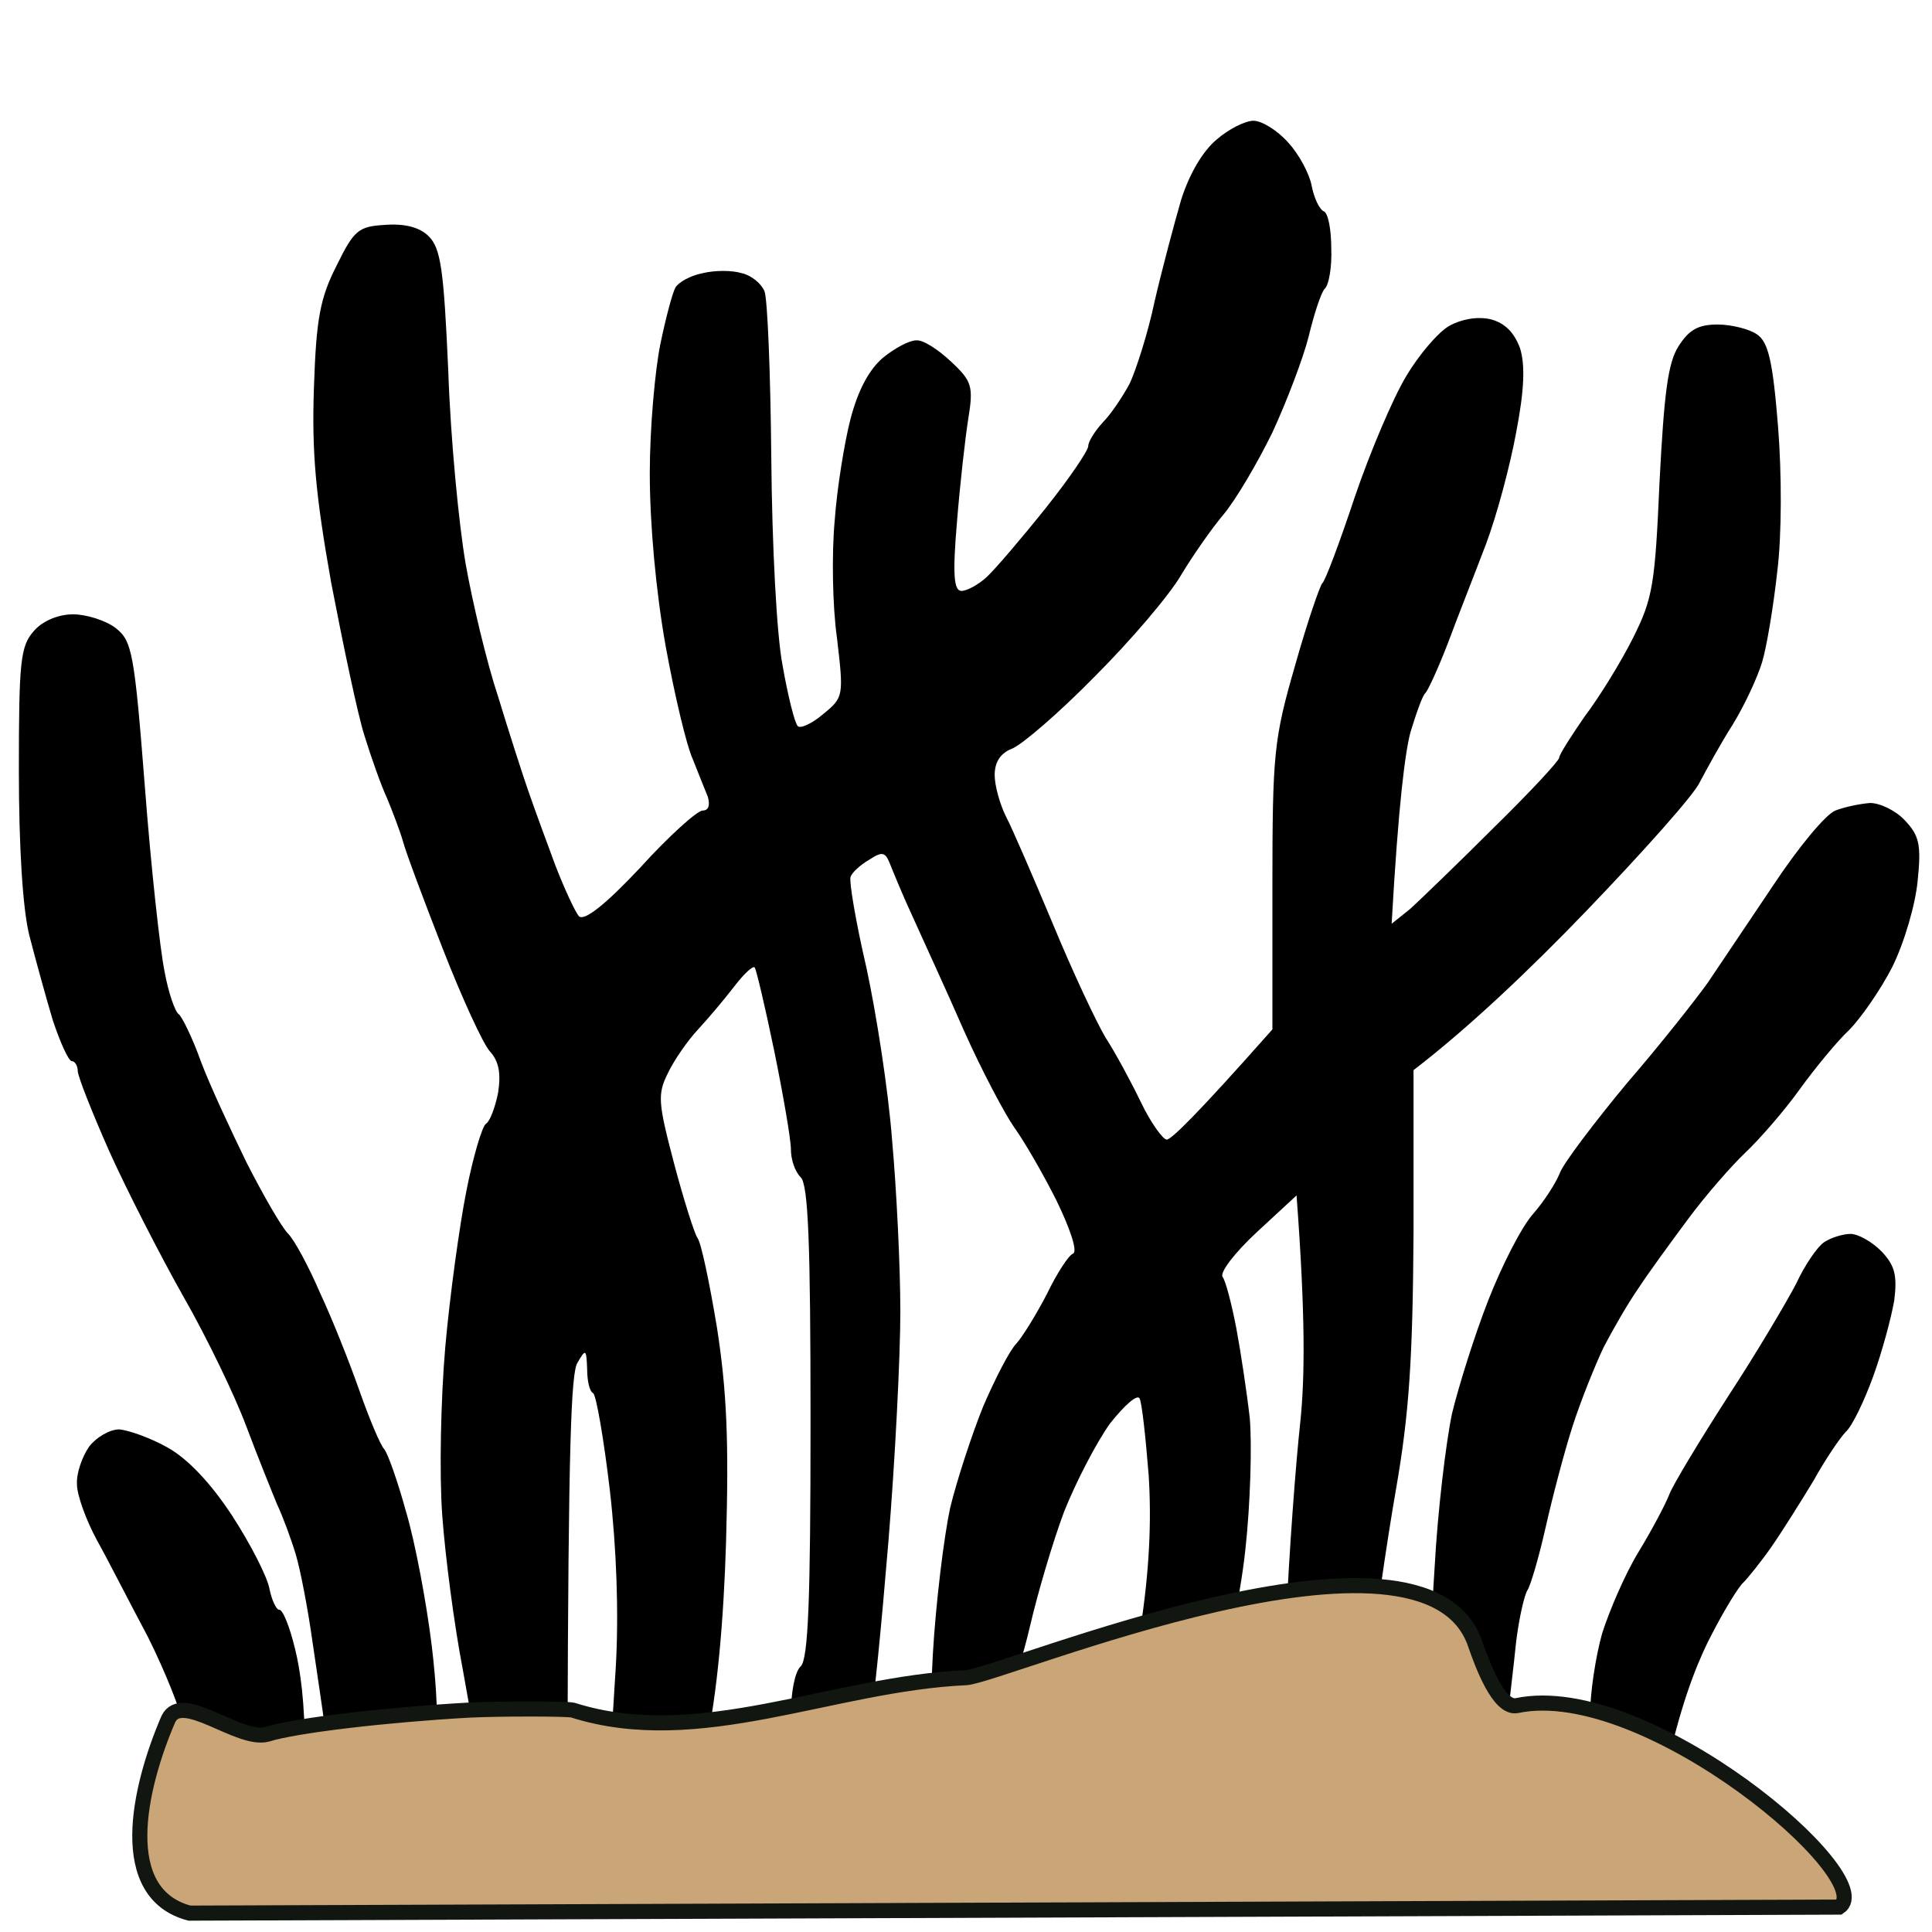
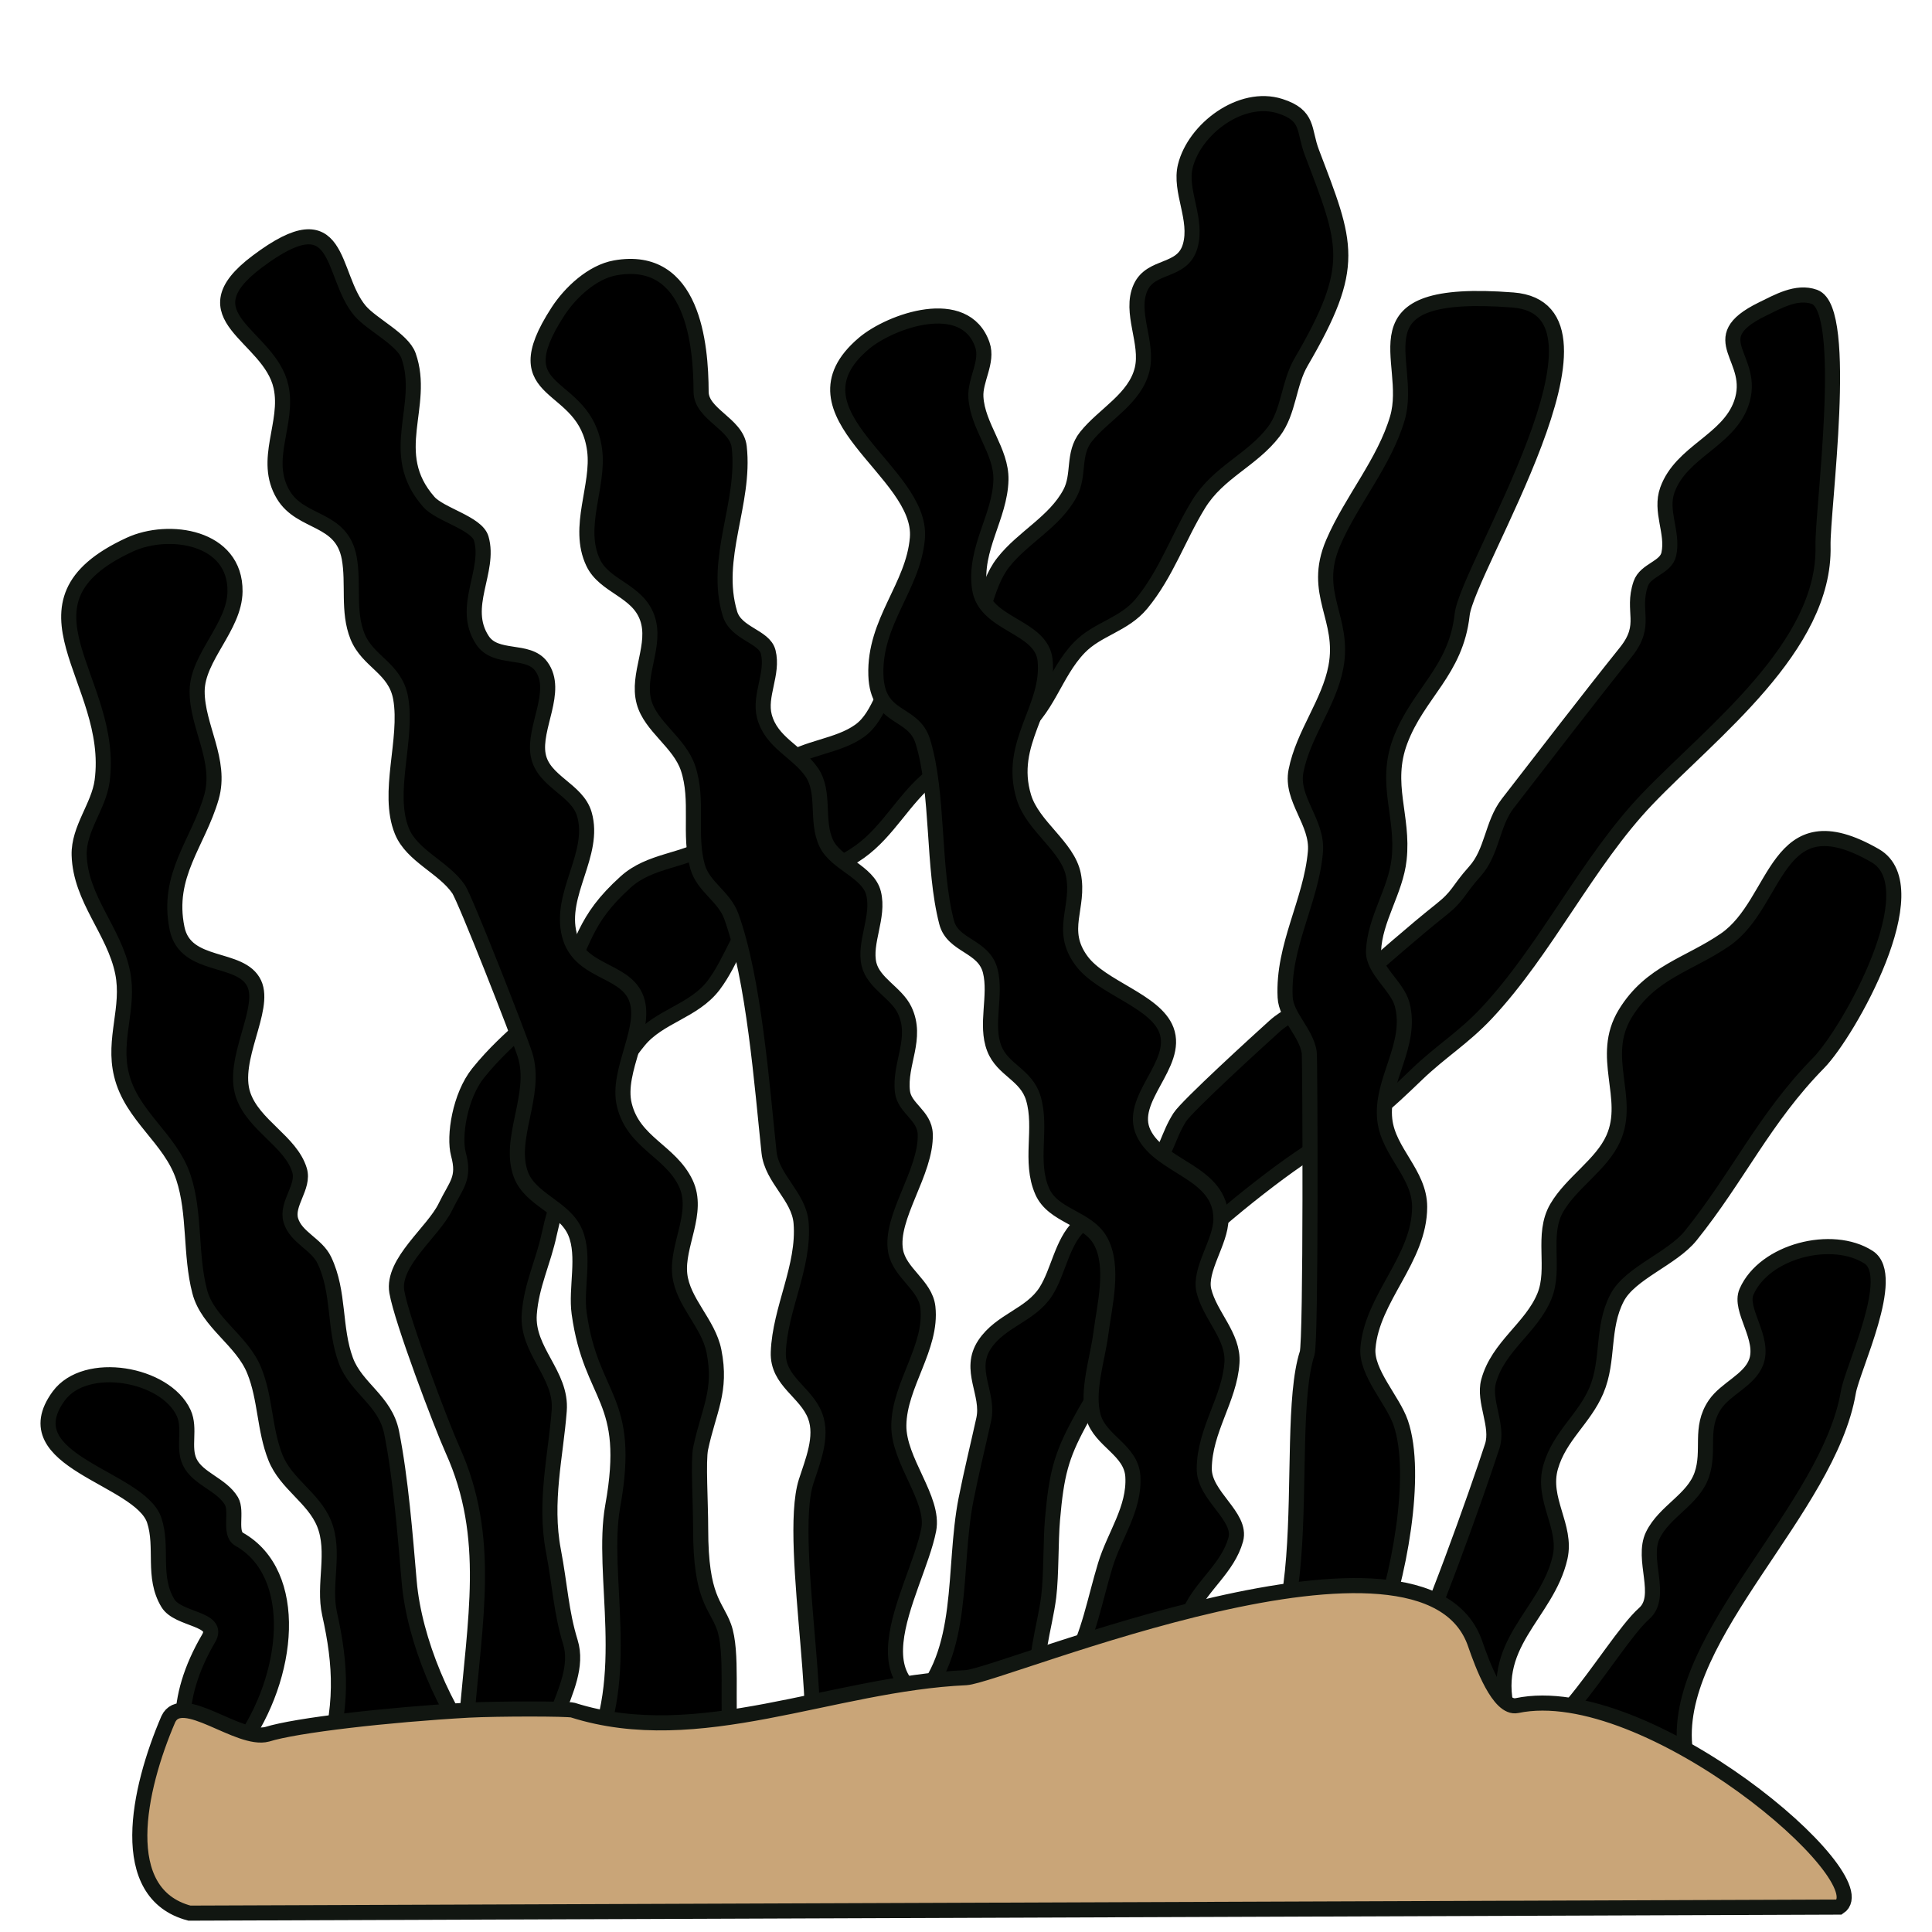
<svg xmlns="http://www.w3.org/2000/svg" version="1.2" viewBox="0 0 256 256">
-   <path fill-rule="evenodd" d="m166.1 16c1.1 0 3.2 1.3 4.6 2.9 1.4 1.5 2.8 4.1 3.1 5.7 0.3 1.6 1 3.1 1.6 3.4 0.6 0.2 1 2.5 1 4.9 0.1 2.4-0.3 4.9-0.9 5.4-0.5 0.6-1.4 3.4-2.1 6.3-0.7 2.8-2.9 8.6-4.8 12.7-2 4.1-4.9 9-6.5 10.9-1.6 1.9-4.1 5.5-5.6 8-1.5 2.6-6.6 8.6-11.4 13.4-4.7 4.8-9.7 9.1-11 9.6q-2.3 0.9-2.3 3.5c0 1.4 0.7 3.9 1.5 5.5 0.8 1.5 3.6 8 6.2 14.2 2.6 6.3 5.8 13.1 7 15.1 1.3 2 3.4 5.9 4.7 8.6 1.3 2.7 2.9 4.9 3.4 4.9 0.6 0 4-3.3 14-14.6v-18.9c0-17.7 0.2-19.6 3-29.3 1.6-5.7 3.3-10.6 3.6-10.9 0.4-0.3 2.3-5.4 4.3-11.4 2-5.9 5.1-13.2 6.8-16 1.7-2.9 4.3-5.9 5.7-6.7 1.6-0.9 3.7-1.3 5.5-0.9 1.9 0.5 3.1 1.7 3.9 3.8 0.7 2.2 0.6 5.5-0.5 11.2-0.8 4.4-2.6 11.1-4 14.8-1.4 3.7-3.7 9.5-5 13-1.3 3.4-2.7 6.4-3 6.7-0.4 0.3-1.2 2.6-2 5.2-0.7 2.6-1.6 9.4-2.5 25.4l2.5-2c1.3-1.2 6.3-6 11-10.7 4.8-4.7 8.7-8.9 8.7-9.3 0-0.4 1.6-2.9 3.4-5.5 1.9-2.5 4.8-7.2 6.4-10.4 2.6-5.2 2.9-7 3.5-20.7 0.6-11.6 1.1-15.7 2.5-17.9 1.4-2.2 2.6-2.9 5.2-2.9 1.8 0 4.2 0.6 5.2 1.3 1.5 1 2.1 3.5 2.8 12.2 0.5 6.3 0.5 14.4-0.1 19.2-0.5 4.6-1.4 10-2 12-0.6 2-2.3 5.7-3.9 8.3-1.6 2.5-3.5 6-4.4 7.7-0.8 1.7-7.6 9.3-15 17-7.4 7.7-15.6 15.5-22.9 21.1v21.5c-0.1 16.9-0.6 24.1-2.3 33.9-1.2 6.9-2.8 17.5-4.9 34.8h-10.4l0.7-16.9c0.4-9.3 1.3-21.3 1.9-26.7 0.6-5.9 0.7-13.9-0.5-30l-5.3 4.9c-2.9 2.7-4.9 5.3-4.5 5.9 0.4 0.5 1.2 3.6 1.8 6.7 0.6 3.2 1.4 8.5 1.8 12 0.3 3.4 0.1 11.3-0.6 17.6-0.7 6.3-2.4 14.7-6 26l-5.6 0.3c-5.4 0.4-5.5 0.3-4.8-2 0.5-1.4 1.6-7.6 2.5-13.9 1.2-7.8 1.5-14.3 1.1-20.5-0.4-5-0.9-9.6-1.2-10.1-0.3-0.6-2 0.9-3.9 3.3-1.8 2.5-4.5 7.7-6.1 11.7-1.5 4-3.5 10.8-4.5 15.1-1 4.3-2.3 8.2-2.8 8.8-0.5 0.6-0.9 2.6-0.9 4.4 0 3.4 0 3.4-9.8 3.4l0.6-12.7c0.4-7 1.5-15.8 2.3-19.5 0.9-3.7 2.9-9.8 4.4-13.5 1.6-3.7 3.5-7.4 4.4-8.3 0.8-0.9 2.6-3.8 4-6.5 1.3-2.7 2.9-5.2 3.5-5.4 0.6-0.3-0.4-3.3-2.2-7-1.8-3.6-4.3-7.9-5.6-9.7-1.2-1.7-4.3-7.5-6.7-12.9-2.4-5.5-5.5-12.2-6.8-15.1-1.3-2.8-2.6-6-3-7-0.6-1.5-1-1.6-2.7-0.5-1.2 0.7-2.3 1.7-2.5 2.3-0.2 0.6 0.7 6 2.1 12 1.3 6 2.9 16.2 3.4 22.8 0.6 6.6 1.1 16.9 1.1 22.8 0 6-0.7 19.8-1.6 30.7-0.9 10.8-1.9 21.3-2.4 23.3-0.7 3.5-0.9 3.7-10.5 4.2v-4.9c0-2.7 0.5-5.6 1.3-6.3 1-1 1.3-8.8 1.3-32.4 0-23.7-0.3-31.4-1.3-32.4-0.8-0.8-1.3-2.4-1.3-3.7 0-1.3-1-7.1-2.2-13-1.2-5.8-2.4-10.9-2.6-11.1-0.2-0.3-1.4 0.8-2.7 2.5-1.3 1.7-3.5 4.3-4.8 5.7-1.4 1.5-3.2 4.1-4 5.8-1.4 2.8-1.3 3.9 0.8 11.9 1.3 4.9 2.7 9.3 3.1 9.9 0.5 0.6 1.6 5.9 2.6 11.9 1.3 8.4 1.6 15 1.2 28.6-0.3 9.7-1.1 19.9-2.8 27.5h-12.5l0.7-11.2c0.4-7.1 0.1-15.6-0.8-23.4-0.8-6.8-1.8-12.5-2.2-12.8-0.5-0.2-0.8-1.7-0.8-3.2-0.1-2.7-0.2-2.7-1.3-0.8-0.8 1.4-1.2 10.1-1.3 51.4h-6c-3.3 0-6-0.1-6-0.3 0-0.1-0.9-4.9-1.9-10.6-1.1-5.7-2.3-14.8-2.7-20.3-0.4-5.4-0.2-15.4 0.4-22.3 0.6-6.8 1.9-16.2 2.8-20.7 0.9-4.6 2.1-8.6 2.6-8.9 0.5-0.3 1.2-2.1 1.6-4.1 0.4-2.6 0.1-4.2-1.1-5.5-0.9-1-3.7-7.1-6.2-13.5-2.5-6.4-4.9-12.8-5.3-14.3-0.4-1.4-1.4-4-2.1-5.7-0.8-1.7-2.1-5.4-3-8.3-0.9-2.8-2.8-11.9-4.4-20.2-2.1-11.8-2.6-17.4-2.3-26 0.3-9 0.8-11.8 3-16.1 2.3-4.7 2.9-5.2 6.4-5.4 2.6-0.2 4.6 0.3 5.8 1.5 1.6 1.6 2 4.3 2.6 17.9 0.3 8.9 1.4 20.3 2.3 25.5 0.9 5.1 2.8 13.1 4.3 17.6 1.4 4.6 3.2 10.2 4 12.5 0.8 2.3 2.4 6.7 3.6 9.9 1.2 3.1 2.6 6.1 3.1 6.7 0.7 0.7 3.5-1.5 8.1-6.4 3.8-4.2 7.6-7.6 8.3-7.6 0.8 0 1-0.7 0.7-1.8-0.4-1-1.3-3.2-2-5-0.8-1.7-2.4-8.4-3.6-15-1.3-7.3-2.1-16.2-2.1-22.9 0-6 0.7-13.7 1.4-17.1 0.7-3.4 1.6-6.8 2-7.5 0.4-0.7 2-1.6 3.6-1.9 1.6-0.4 3.9-0.4 5.2 0 1.3 0.3 2.6 1.4 3 2.4 0.4 1 0.8 10.9 0.9 22.1 0.1 11.5 0.7 23.4 1.5 27.5 0.7 4 1.6 7.6 2 8 0.3 0.4 1.9-0.3 3.4-1.6 2.7-2.2 2.7-2.4 1.8-10.1-0.6-4.2-0.7-11.2-0.3-15.5 0.3-4.3 1.3-10.4 2.1-13.5q1.5-5.7 4.3-8.1c1.6-1.3 3.5-2.3 4.4-2.3 0.9-0.1 2.9 1.2 4.6 2.8 2.8 2.6 3 3.3 2.3 7.6-0.4 2.5-1.1 8.7-1.5 13.7-0.6 7-0.4 9.1 0.6 9.1 0.7 0 2.2-0.8 3.3-1.8 1.1-1 4.6-5.1 7.8-9.1 3.2-4 5.7-7.7 5.7-8.3 0-0.6 0.9-2 1.9-3.1 1.1-1.1 2.7-3.5 3.6-5.2 0.8-1.7 2.4-6.6 3.3-10.9 1-4.3 2.6-10.3 3.5-13.4 1.1-3.5 2.9-6.5 4.7-8 1.6-1.4 3.8-2.5 4.9-2.5zm-156.4 65.4c1.7 0 4.3 0.8 5.6 1.8 2.2 1.7 2.5 3.2 3.9 21.1 0.8 10.5 2 21.5 2.6 24.4 0.5 2.8 1.4 5.4 1.9 5.7 0.4 0.3 1.8 3.1 2.9 6.2 1.2 3.2 4 9.2 6.1 13.5 2.2 4.3 4.6 8.5 5.5 9.4 0.8 0.8 2.7 4.3 4.2 7.8 1.6 3.4 3.9 9.2 5.2 12.9 1.3 3.7 2.8 7.3 3.3 7.8 0.5 0.6 1.8 4.3 2.9 8.3 1.2 4 2.7 12 3.4 17.7 0.7 5.7 0.9 11.2 0.5 12.2-0.6 1.5-2 1.8-14.2 1.8l-0.5-3.4c-0.2-1.8-1-6.9-1.6-11.1-0.6-4.3-1.6-9.5-2.2-11.5-0.6-2-1.7-5-2.5-6.7-0.7-1.7-2.6-6.4-4.1-10.4-1.5-4-5.2-11.7-8.3-17.1-3.1-5.5-7.5-14.1-9.8-19.2-2.3-5.2-4.2-10-4.2-10.7 0-0.7-0.4-1.3-0.8-1.3-0.4 0-1.5-2.4-2.5-5.4-0.9-3-2.3-8.1-3.1-11.2-0.9-3.5-1.4-11.9-1.4-21.9 0-14.5 0.2-16.5 2-18.5 1.1-1.3 3.2-2.2 5.2-2.2zm238.1 25c1.3 0 3.4 1 4.6 2.3 1.9 2 2.2 3.2 1.7 8-0.3 3.2-1.8 8.3-3.4 11.5-1.6 3.1-4.2 6.8-5.7 8.3-1.5 1.4-4.4 4.9-6.5 7.8-2 2.8-5.3 6.6-7.2 8.4-1.9 1.8-5.3 5.7-7.6 8.8-2.3 3.1-5.3 7.2-6.6 9.2-1.4 2-3.4 5.5-4.6 7.8-1.1 2.3-3 7-4.1 10.4-1.1 3.4-2.7 9.5-3.6 13.5-0.9 4-2 7.7-2.4 8.3-0.4 0.6-1.1 3.6-1.5 6.8-0.3 3.1-0.9 7.7-1.6 14.5h-9.4l-0.3-5.5c-0.2-3 0-11.5 0.5-18.9 0.4-7.4 1.5-16.5 2.3-20.3 0.9-3.7 3-10.4 4.8-15 1.8-4.6 4.4-9.7 5.9-11.4 1.5-1.7 3.1-4.2 3.6-5.5 0.5-1.3 4.5-6.6 8.9-11.9 4.5-5.2 9.2-11.2 10.7-13.3 1.4-2.1 5.3-7.9 8.6-12.8 3.3-5 7-9.5 8.3-10 1.3-0.5 3.3-0.9 4.6-1zm-2.6 57.1c1 0 2.8 1 4.1 2.3 1.8 1.9 2.1 3.2 1.7 6.5-0.4 2.3-1.6 6.8-2.8 10.1-1.2 3.3-2.8 6.6-3.6 7.3-0.7 0.7-2.7 3.6-4.3 6.5-1.7 2.8-4.2 6.8-5.6 8.8-1.4 2-3.1 4.1-3.7 4.7-0.6 0.5-2.5 3.6-4.1 6.7-1.7 3.2-3.6 7.8-5.4 15.1l-10.8 0.5v-4.9c0-2.7 0.7-7.5 1.6-10.7 1-3.1 3.1-8 4.9-10.9 1.7-2.8 3.5-6.2 4-7.5 0.5-1.3 4-7.1 7.8-13 3.8-5.8 7.8-12.6 9-14.9 1.1-2.4 2.8-4.9 3.7-5.5 0.9-0.6 2.5-1.1 3.5-1.1zm-229.4 25.9c1.2 0.1 4.1 1.1 6.4 2.4 2.7 1.5 5.8 4.8 8.6 9.1 2.4 3.7 4.6 8 4.9 9.6 0.3 1.5 0.9 2.8 1.3 2.8 0.5 0 1.4 2.3 2.1 5.2 0.7 2.8 1.3 7.1 1.3 13.5h-15.6l-0.5-3.4c-0.3-1.8-2.4-7.1-4.7-11.7-2.4-4.5-5.4-10.4-6.8-12.9-1.4-2.6-2.6-5.9-2.6-7.3-0.1-1.5 0.7-3.7 1.6-5 0.9-1.2 2.7-2.3 4-2.3z" />
+   <path id="Layer 2" d="m139.84 229.51c-1.37-2.79-1.46-1.83-2.13-4.67-1.02-4.3 0.74-9.15 1.25-13.26 0.36-3 0.25-7.34 0.5-10.22 0.52-6.02 1.16-8.38 3.49-12.73 2.32-4.32 3.8-6.07 6.2-10.28 2.08-3.63 4.51-9.15 7.2-11.84 5.7-5.7 15.9-13.55 19.3-15.13 5.09-2.35 7.96-5.05 12.06-8.99 3.22-3.1 6.18-4.84 9.29-8.16 7.89-8.42 13.34-20.05 21.24-28.32 8.46-8.87 23.65-20.2 23.32-33.57-0.12-4.6 3.56-31.31-1.13-33-2.36-0.85-4.89 0.64-6.93 1.63-8.14 3.99-0.62 6.39-2.78 12.5-1.76 4.95-7.95 6.38-9.78 11.44-1.03 2.85 0.81 5.66 0.19 8.5-0.39 1.84-3.1 2.08-3.73 3.96-1.25 3.71 0.98 5.35-1.96 9.03-5.53 6.91-10.34 13.22-15.65 20.06-2.1 2.71-2.03 6.4-4.36 9-2.38 2.66-2.05 3.17-4.65 5.22-3.31 2.62-7.92 6.68-11.26 9.58-2.99 2.59-7.59 2.96-10.65 5.73-2.02 1.82-11.58 10.54-12.54 12.05-1.54 2.4-1.74 4.66-3.49 6.41-2.75 2.75-6.94 5.19-9.88 8.05-2.25 2.18-2.73 6.04-4.37 8.62-2.02 3.17-5.98 3.81-8.12 7.02-2.26 3.39 0.63 6.52-0.12 9.94-0.76 3.46-1.62 6.91-2.35 10.61-1.81 9.2 0.04 20.32-6.74 27.03-7.26 7.2-41.48 18.8-47.52 10.97-4.43-5.75 3.77-12.88 1.84-19.1-1.24-4.02-1.36-7.43-2.25-12.12-1.23-6.47 0.31-12.55 0.77-18.55 0.38-4.82-4.32-7.91-3.97-12.8 0.29-3.88 1.86-6.85 2.67-10.68 1.58-7.41 6.76-19.34 11.86-25.54 2.69-3.27 7.27-3.89 9.9-7.35 2.48-3.28 3.4-7.39 6.49-10.27 3.73-3.49 8.79-4.52 12.87-7.42 3.82-2.73 5.88-7.1 9.5-9.96 3.29-2.6 7.72-3.23 11.15-5.67 4.29-3.05 5.08-7.94 8.45-11.43 2.41-2.49 5.91-2.99 8.24-5.81 3.3-4 4.89-8.84 7.56-13.18 2.65-4.3 7.05-5.79 9.97-9.62 2-2.63 1.94-6.36 3.62-9.23 7.47-12.81 6.06-15.55 1.42-27.76-1.14-2.98-0.32-4.89-4.2-6.13-5.19-1.66-11.37 3.04-12.57 7.95-0.81 3.29 1.66 7.02 0.65 10.57-1.01 3.59-5.17 2.4-6.58 5.51-1.49 3.3 1.06 7.29 0.21 10.84-0.94 3.9-5.08 5.97-7.43 8.91-1.84 2.3-0.81 5.04-2.12 7.5-2.05 3.84-6.22 5.81-8.85 9.17-2.54 3.22-2.43 7.93-5.25 10.76-1.91 1.93-5.35 1.79-7.6 3.23-3.23 2.06-3.25 6.22-6.19 8.33-2.87 2.06-7.01 2.16-10.03 4.24-4.13 2.86-5.62 8.13-9.79 10.81-3.49 2.25-7.93 2.05-11.17 4.97-5.8 5.24-5.27 7.96-9.01 14.35-1.9 3.24-6.36 5.79-10.53 10.96-2.45 3.05-3.26 8.4-2.63 10.75 0.89 3.27-0.29 4.04-1.72 6.99-1.61 3.33-7.1 7.33-6.44 11.26 0.64 3.78 5.9 17.63 7.39 20.95 5.24 11.59 2.92 22.46 1.85 35.94-0.19 2.48-6.77 7.69-3.69 13.35 0.21 0.39 91.18 7.39 81.71-11.9z" style="fill:currentColor;stroke:#111611;stroke-linecap:round;stroke-linejoin:round;stroke-width:2" />
+   <path id="Layer 1" d="m218.15 238.52c2.32-1.6 5.37-4 5.08-7.23-1.33-14.76 19.05-31.31 21.69-46.83 0.54-3.17 6.5-15.4 2.68-17.87-4.82-3.11-13.8-0.84-16.17 4.56-1.07 2.42 2.49 6.19 1.25 9.39-0.92 2.36-4.02 3.47-5.44 5.57-2.12 3.13-0.62 6.04-1.75 9.31-1.14 3.31-4.92 4.81-6.48 8-1.56 3.2 1.45 8.07-1.15 10.38-4.61 4.07-14.75 23.58-17.89 13.74-3.08-9.66 5.03-13.53 6.75-21.19 0.92-4.12-2.48-7.66-1.25-11.97 1.18-4.11 4.45-6.35 6.06-10.14 1.71-4.04 0.66-8.3 2.75-12.29 1.71-3.27 7.29-5.16 9.75-8.22 6.3-7.83 9.75-15.56 16.95-22.89 3.96-4.04 14.79-23.26 7.49-27.46-13.36-7.69-12.7 6.22-19.89 11.15-4.82 3.31-9.87 4.27-13.23 9.78-3.48 5.72 0.82 11.14-1.57 16.52-1.54 3.48-5.52 5.83-7.49 9.2-2.09 3.57-0.13 8.03-1.65 11.73-1.73 4.22-6.15 6.63-7.4 11.29-0.71 2.63 1.36 5.9 0.49 8.57-1.91 5.92-8.71 25.05-11.03 28.64-0.66 1.02-5.34-0.83-4.52-2.88 3.19-7.96 5.77-22.06 3.42-28.86-1.05-3.04-4.61-6.64-4.34-9.89 0.54-6.69 6.84-11.78 6.85-18.71 0-4.39-4.14-7.26-4.62-11.55-0.58-5.22 3.73-9.9 2.3-15.29-0.64-2.41-3.89-4.59-3.79-7.07 0.16-4.22 2.94-7.96 3.39-12.16 0.63-5.7-2.01-9.96 0.15-15.69 2.38-6.31 7.37-9.22 8.2-16.7 0.69-6.18 22.63-40.48 6.73-41.71-21.92-1.69-13.03 7.88-15.31 15.67-1.73 5.88-6.1 10.89-8.51 16.5-2.91 6.79 1.6 9.97 0.36 16.47-0.91 4.79-4.31 8.85-5.28 13.75-0.75 3.76 2.91 6.79 2.57 10.73-0.57 6.58-4.35 12.47-4.01 19.27 0.12 2.53 2.78 4.64 3.19 7.3 0.11 0.66 0.26 38.25-0.28 39.89-3.56 10.98 3.08 46.4-12.8 44.11-5.04-0.72-4.17-6.75-2.68-9.99 1.58-3.42 4.98-5.7 6.02-9.44 0.86-3.1-4.21-5.78-4.17-9.42 0.05-5.13 3.35-9.2 3.67-14.02 0.24-3.52-2.92-6.24-3.72-9.56-0.66-2.77 2.25-6.47 2.26-9.46 0.03-6.29-8.01-6.75-10.24-11.4-2.17-4.51 4.76-9.07 3.01-13.67-1.49-3.91-8.61-5.59-11.25-9.18-3.02-4.1-0.2-7.05-1.07-11.39-0.75-3.77-5.38-6.39-6.57-10.31-2.18-7.21 3.46-11.8 2.82-18.11-0.46-4.59-8-4.62-8.69-9.56-0.73-5.24 2.73-9.46 2.84-14.35 0.09-3.82-3.11-7.08-3.32-10.97-0.13-2.28 1.64-4.67 0.86-6.92-2.31-6.68-12.18-3.17-15.71-0.18-11 9.32 7.83 16.87 7.1 25.78-0.54 6.48-5.74 11.05-5.5 18.18 0.2 6 4.97 4.69 6.22 8.77 2.13 6.94 1.26 16.69 3.15 23.97 0.82 3.18 4.93 3.05 5.79 6.46 0.81 3.26-0.69 7.11 0.52 10.24 1.11 2.89 4.24 3.46 5.18 6.61 1.2 4.01-0.56 8.37 1.18 12.34 1.45 3.3 5.97 3.47 7.7 6.53 1.92 3.4 0.53 8.68 0.07 12.31-0.42 3.33-1.94 7.69-0.99 11.03 0.93 3.24 5.02 4.39 5.23 7.91 0.25 4.28-2.46 7.81-3.65 11.75-2.81 9.26-3.17 18.86-16.62 18.82-19.01-0.06-8.39-15.2-6.78-23.51 0.79-4.1-4.03-9.13-3.96-13.85 0.07-5.37 4.44-10.3 3.85-15.64-0.33-2.94-3.75-4.5-4.28-7.45-0.8-4.5 4.09-10.44 3.93-15.48-0.08-2.51-2.76-3.4-3.02-5.63-0.44-3.73 2.08-7.06 0.28-10.82-1.09-2.28-4.1-3.54-4.71-6.05-0.69-2.9 1.38-6.29 0.6-9.42-0.7-2.85-4.97-3.92-6.25-6.59-1.44-2.99-0.09-6.79-1.96-9.47-1.94-2.77-5.32-3.88-6.25-7.38-0.73-2.76 1.22-5.67 0.5-8.53-0.53-2.09-4.26-2.4-5.07-5.08-2.22-7.37 2.07-14.6 1.23-22.09-0.35-3.08-5.04-4.3-5.05-7.31-0.02-6.27-1.07-18.24-11.37-16.42-3.06 0.54-5.98 3.29-7.6 5.79-7.61 11.72 3.6 8.76 4.86 18.36 0.63 4.74-2.44 10.2-0.19 14.92 1.51 3.18 5.84 3.64 7.15 7.27 1.31 3.61-1.41 7.51-0.42 11.18 0.88 3.28 4.68 5.34 5.84 8.78 1.43 4.27 0.05 8.83 1.27 13.08 0.77 2.66 3.5 3.9 4.46 6.54 3 8.26 4.08 22.6 5 31.27 0.38 3.54 3.97 5.83 4.25 9.36 0.47 5.79-2.81 11.37-3.02 17.14-0.14 3.87 3.67 5.22 4.89 8.46 1.04 2.77-0.37 6.05-1.21 8.68-2.64 8.34 3.52 36.3-0.6 38.63-13.73 7.75-7.86-12.78-10.29-19.42-1.08-2.94-3.08-3.7-3.08-12.94 0-3.51-0.35-9.04 0-10.68 1.07-5.05 2.82-7.58 1.76-12.89-0.74-3.7-4.13-6.47-4.53-10.16-0.42-3.88 2.63-8.19 0.8-12.07-2.04-4.29-6.91-5.34-8.14-10.38-1.13-4.6 3.28-10.42 1.46-14.4-1.66-3.63-7.46-3.18-8.74-8.12-1.41-5.46 3.52-10.71 1.98-16.01-0.96-3.3-5.44-4.29-6.11-7.81-0.7-3.65 2.8-8.51 0.4-11.78-1.77-2.41-6.02-0.76-7.8-3.47-2.9-4.41 1.09-9.15-0.15-13.46-0.59-2.05-5.46-3.16-6.95-4.86-5.71-6.49-0.33-12.69-2.69-19.37-0.77-2.17-4.86-4.12-6.42-5.95-4.04-4.78-2.26-15.06-13.62-6.52-9.78 7.34 1.62 9.69 3.14 16.57 1.08 4.85-2.49 9.69 0.32 14.35 2.35 3.9 7.71 2.91 8.72 8.33 0.63 3.41-0.23 7.1 1.1 10.41 1.37 3.4 5.01 4.18 5.72 8.2 0.96 5.48-1.91 12.5 0.16 17.6 1.34 3.31 5.52 4.78 7.52 7.7 0.86 1.26 7.96 19.32 8.8 21.96 1.66 5.29-2.36 11.12-0.53 15.9 1.29 3.35 5.8 4.29 7.2 7.66 1.3 3.12 0.04 7.36 0.5 10.67 1.59 11.5 7.06 11.07 4.45 25.56-1.64 9.1 2.74 22.77-3.08 33.78-7.68 14.52-22.54-8.21-23.89-23.77-0.53-6.15-1.11-13.65-2.33-19.78-0.85-4.23-4.69-5.85-6.06-9.52-1.6-4.3-0.82-9.03-2.85-13.29-1.02-2.15-3.75-2.99-4.44-5.28-0.66-2.22 1.82-4.43 1.15-6.65-1.16-3.82-6.09-5.93-7.47-9.97-1.6-4.7 3.06-11.34 1.47-14.76-1.75-3.76-9.12-1.9-10.23-7.32-1.45-7.06 2.79-11.27 4.55-17.35 1.41-4.89-1.9-9.37-1.89-14.07 0.02-4.51 4.96-8.5 5.02-13.21 0.09-7.29-8.77-8.6-13.95-6.21-16.84 7.77-1.85 17.84-3.66 31.33-0.46 3.37-3.13 6.3-3.04 9.8 0.17 5.85 4.63 10 5.76 15.56 0.95 4.67-1.31 8.81-0.16 13.53 1.33 5.53 6.49 8.4 8.22 13.64 1.57 4.76 0.87 10.19 2.15 15.1 1.08 4.15 5.58 6.42 7.22 10.46 1.52 3.73 1.33 7.81 2.82 11.55 1.39 3.49 5.04 5.31 6.44 8.73 1.54 3.77-0.14 8.09 0.73 11.96 1.51 6.78 1.86 12.48-0.74 20.39-0.49 1.48 4.66 6.33 1.9 5.05-5.23-2.43-15.56-4.36-12.99-7.92 6.65-9.23 7.92-22.83-0.15-27.39-1.38-0.78-0.2-3.68-1.03-5.08-1.32-2.2-4.44-2.92-5.51-5.13-0.96-1.98 0.14-4.45-0.81-6.52-2.41-5.25-13-7.11-16.56-2.25-6.37 8.71 10.75 10.75 12.66 16.47 1.19 3.59-0.31 7.49 1.81 10.98 1.37 2.26 6.96 1.99 5.4 4.65-9.51 16.23 2.08 27.54 18.06 29.6 8.53 1.1 17.93-0.76 26.39-1.3 27.12-1.72 54.17-4.64 81.22-7.17 12.56-1.18 29.07-2.96 41.39-1.11 0 0 23.4 1.44 23.44 1.42z" style="fill:currentColor;stroke:#111611;stroke-linecap:round;stroke-linejoin:round;stroke-width:2" />
  <path d="m243.7 252.7l-218.6 0.8c-9.8-2.6-6.8-16.4-2.8-25.7 1.8-3.8 9.3 3 13.1 2 3.8-1.2 16-2.6 26.7-3.2 3.9-0.2 13.1-0.2 13.8 0 16.7 5.3 34.3-3.5 52.1-4.3 4.8-0.3 60.9-24.1 67.5-4.4 0.9 2.6 3.1 8.6 5.5 8.1 17.2-3.6 48.3 23 42.7 26.7z" style="fill:#c9a578;stroke:#111611;stroke-miterlimit:100;stroke-width:2" />
</svg>
